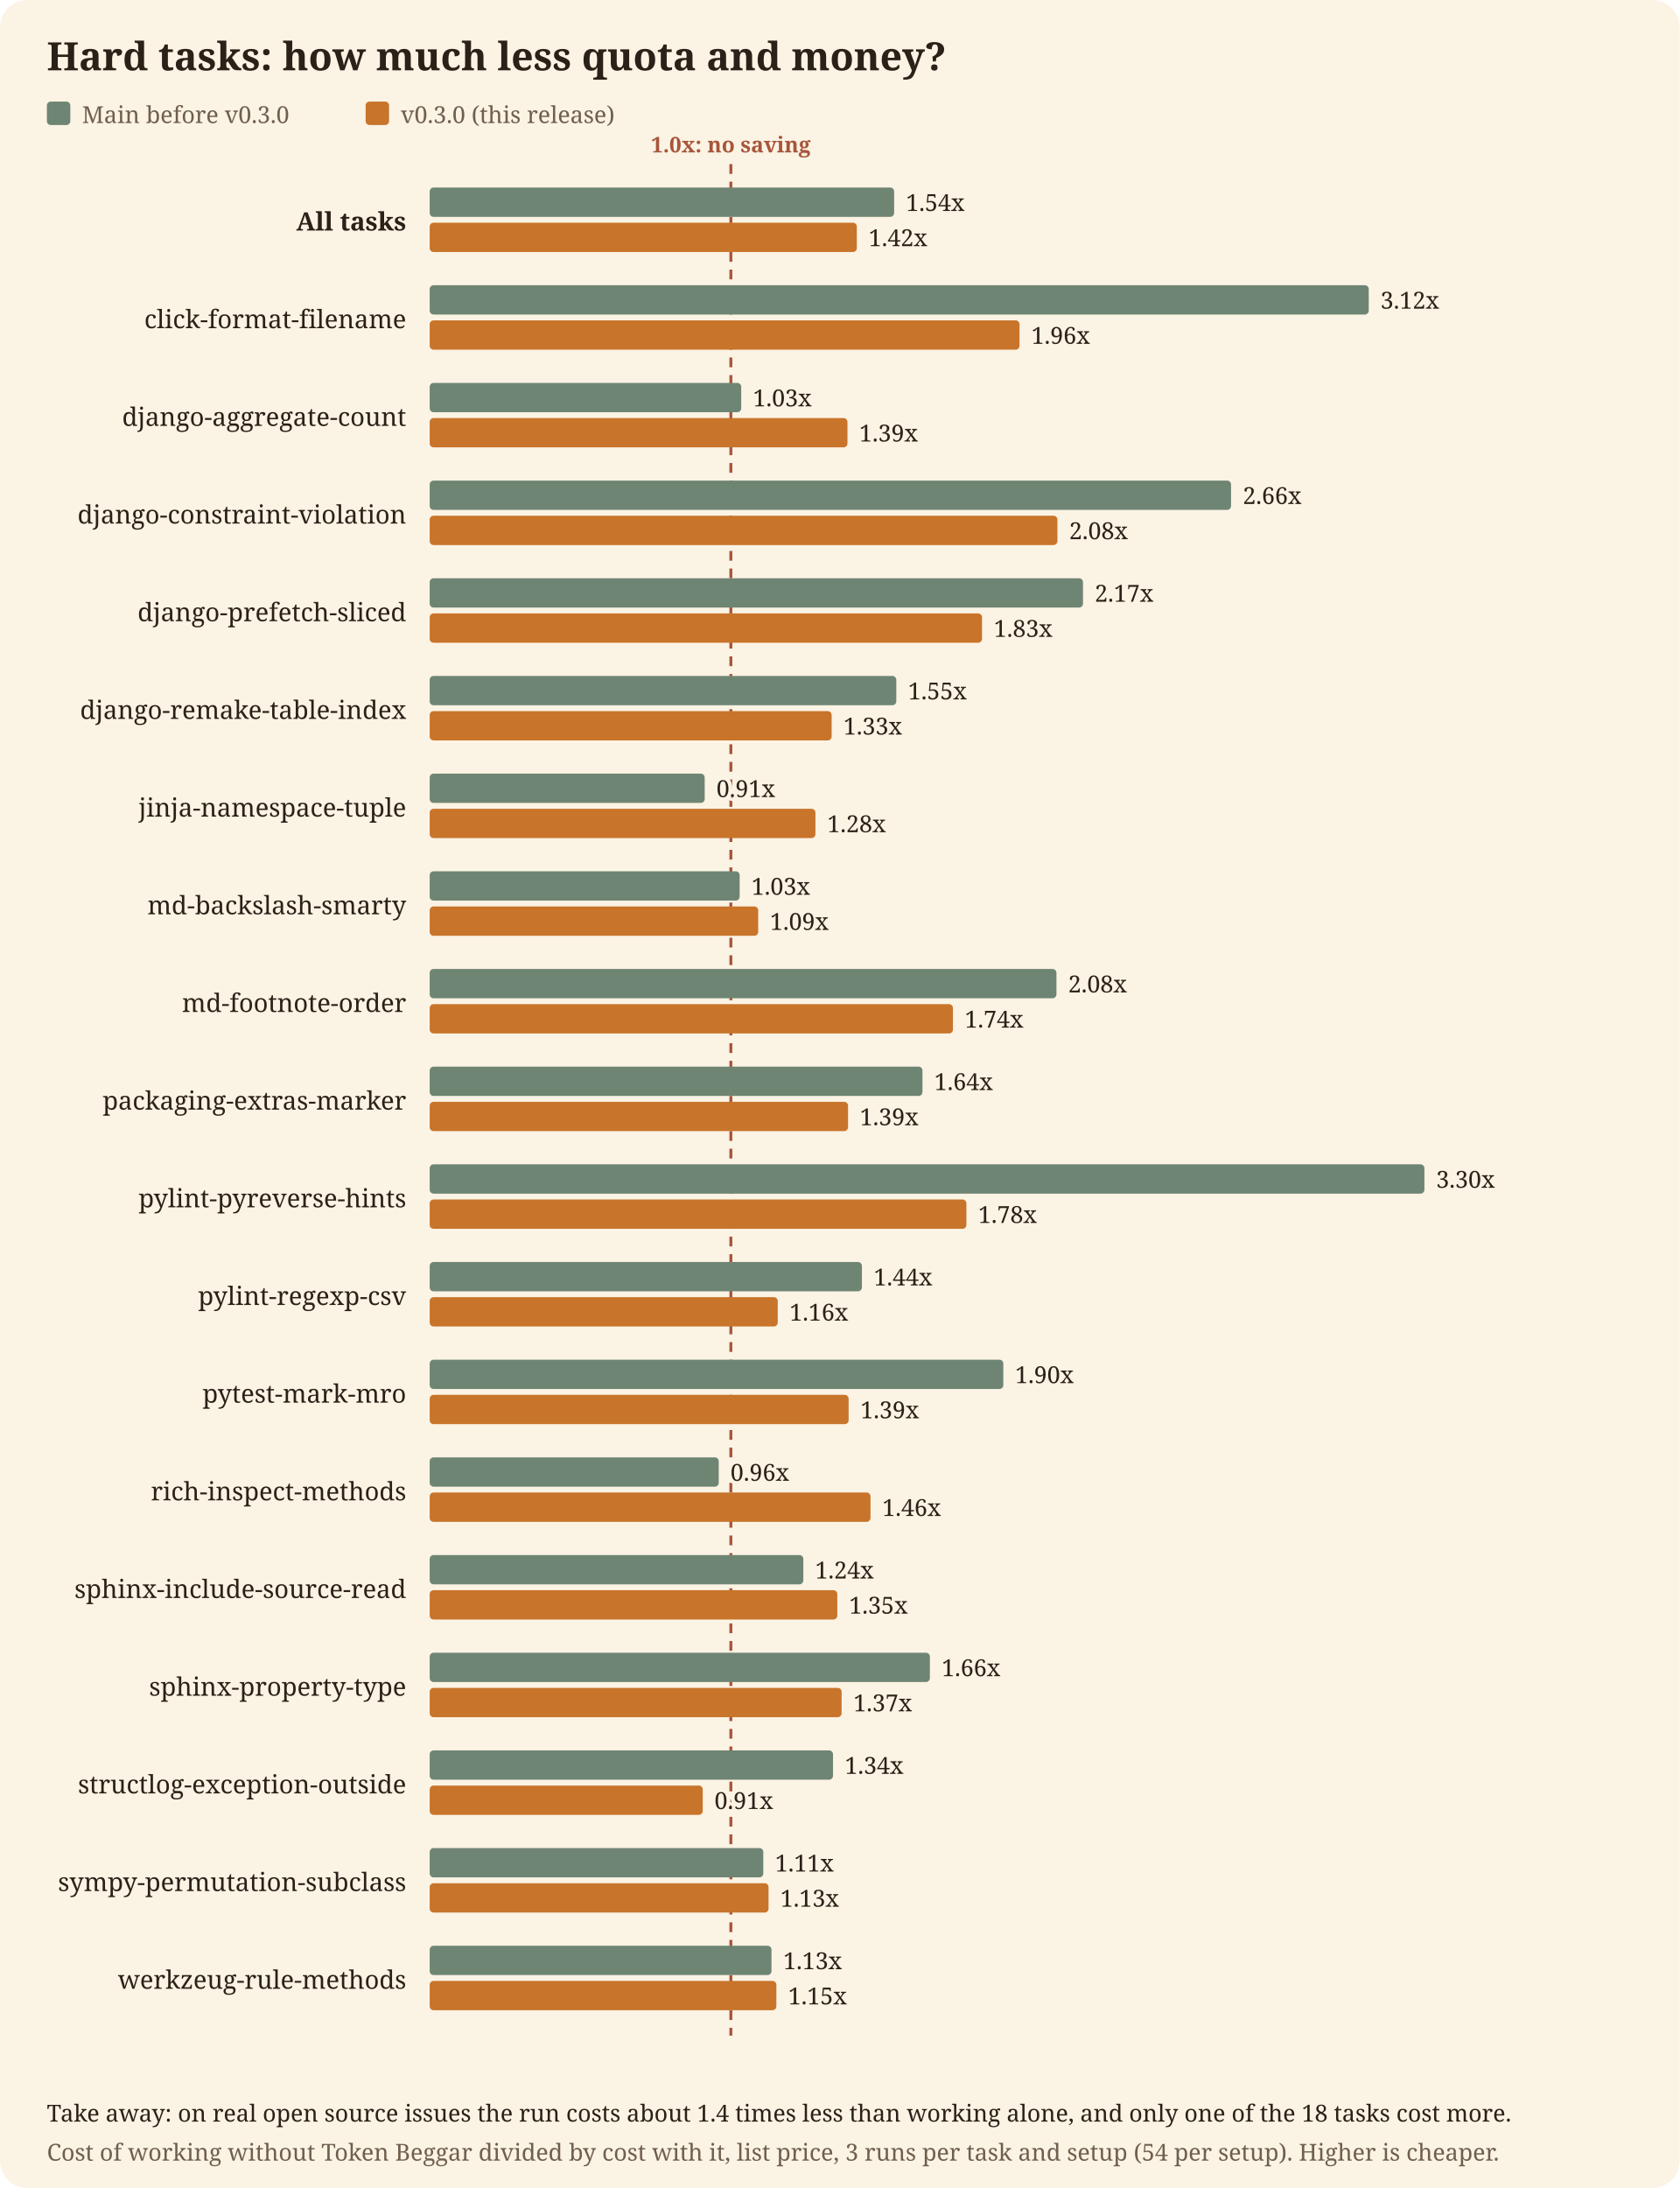
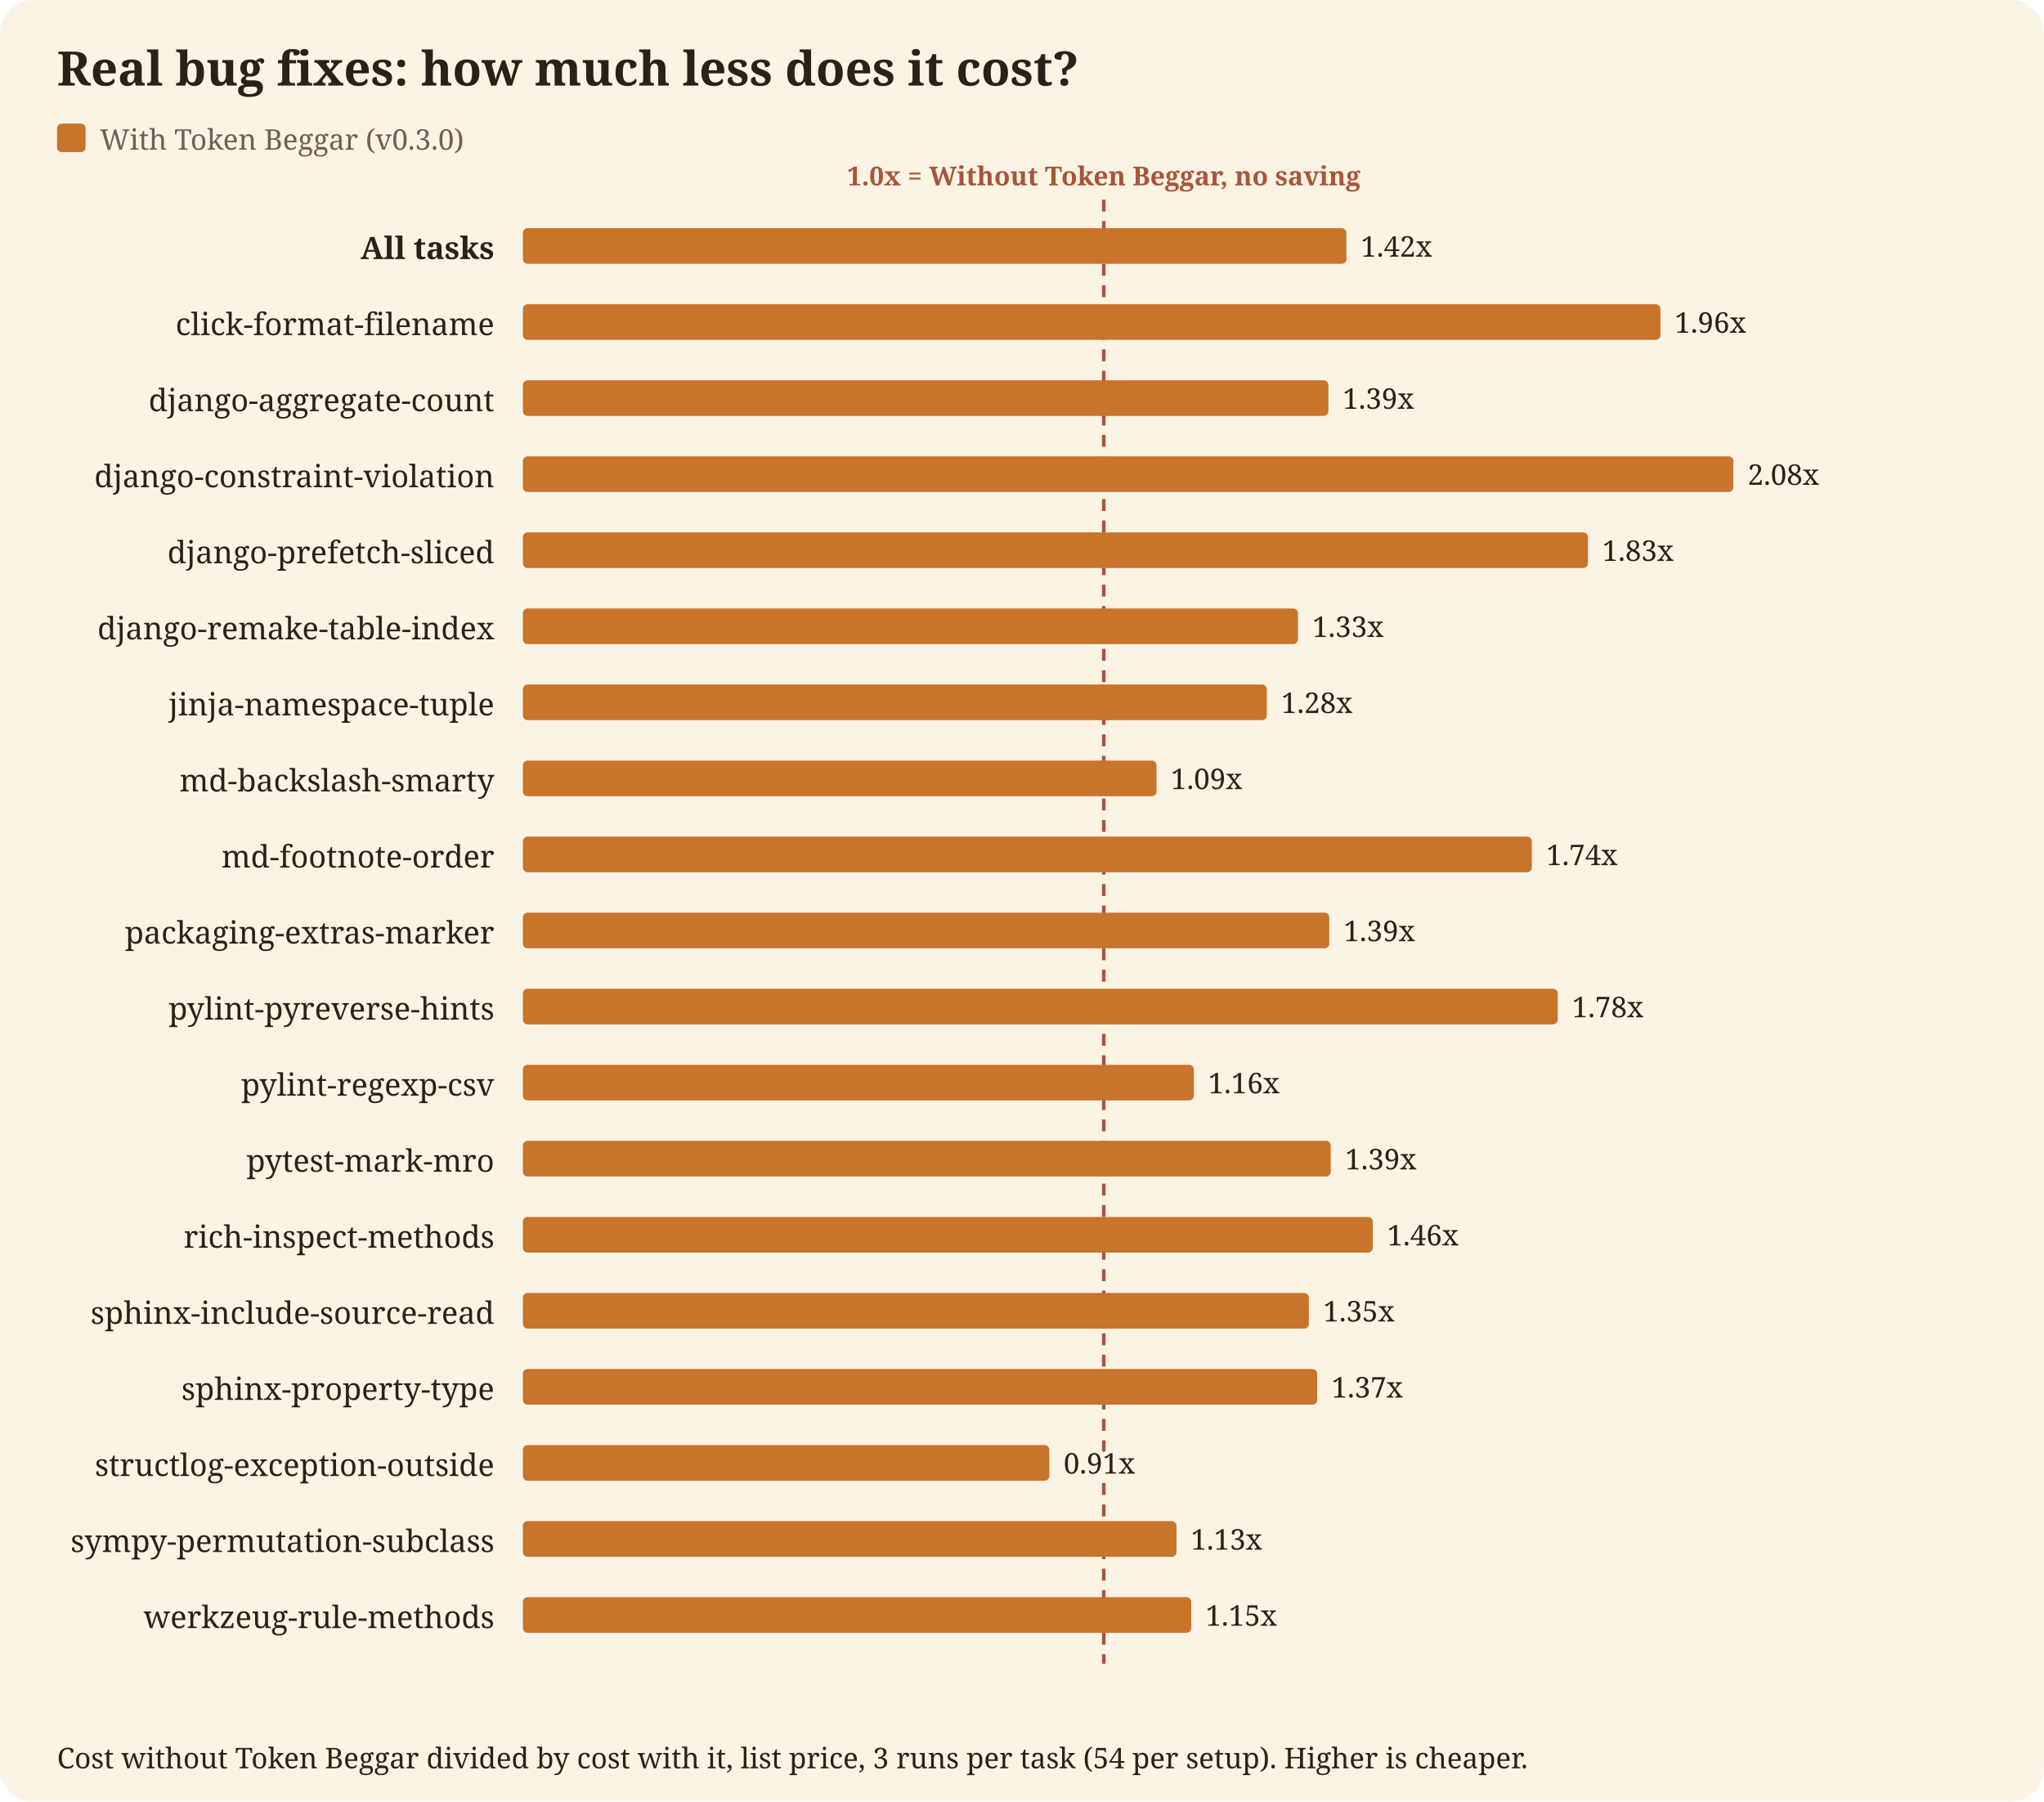
- <svg xmlns="http://www.w3.org/2000/svg" width="860" height="1120" viewBox="0 0 860 1120" font-family="Georgia, serif" role="img" aria-label="Hard tasks: how much less quota and money?">
-   <rect width="860" height="1120" rx="14" fill="#fbf3e4" />
-   <text x="24.0" y="36.0" font-size="20" fill="#2b2118" text-anchor="start" font-weight="bold">Hard tasks: how much less quota and money?</text>
-   <rect x="24" y="52" width="12" height="12" rx="2" fill="#6f8574" />
-   <text x="42.0" y="63.0" font-size="12" fill="#6f5f4d" text-anchor="start" font-weight="normal">Main before v0.3.0</text>
-   <rect x="187.2" y="52" width="12" height="12" rx="2" fill="#c8742b" />
-   <text x="205.2" y="63.0" font-size="12" fill="#6f5f4d" text-anchor="start" font-weight="normal">v0.3.0 (this release)</text>
-   <line x1="374.2" y1="84" x2="374.2" y2="1042" stroke="#a8553a" stroke-width="1.5" stroke-dasharray="5 4" />
-   <text x="374.2" y="78.0" font-size="11" fill="#a8553a" text-anchor="middle" font-weight="bold">1.0x: no saving</text>
-   <text x="208.0" y="118.0" font-size="13" fill="#2b2118" text-anchor="end" font-weight="bold">All tasks</text>
-   <rect x="220" y="96" width="237.8" height="15" rx="2" fill="#6f8574" />
-   <text x="463.8" y="108.0" font-size="12" fill="#2b2118" text-anchor="start" font-weight="normal" stroke="#fbf3e4" stroke-width="4" paint-order="stroke">1.54x</text>
-   <rect x="220" y="114" width="218.7" height="15" rx="2" fill="#c8742b" />
-   <text x="444.7" y="126.0" font-size="12" fill="#2b2118" text-anchor="start" font-weight="normal" stroke="#fbf3e4" stroke-width="4" paint-order="stroke">1.42x</text>
-   <text x="208.0" y="168.0" font-size="13" fill="#2b2118" text-anchor="end" font-weight="normal">click-format-filename</text>
-   <rect x="220" y="146" width="480.8" height="15" rx="2" fill="#6f8574" />
-   <text x="706.8" y="158.0" font-size="12" fill="#2b2118" text-anchor="start" font-weight="normal" stroke="#fbf3e4" stroke-width="4" paint-order="stroke">3.12x</text>
-   <rect x="220" y="164" width="302.0" height="15" rx="2" fill="#c8742b" />
-   <text x="528.0" y="176.0" font-size="12" fill="#2b2118" text-anchor="start" font-weight="normal" stroke="#fbf3e4" stroke-width="4" paint-order="stroke">1.96x</text>
-   <text x="208.0" y="218.0" font-size="13" fill="#2b2118" text-anchor="end" font-weight="normal">django-aggregate-count</text>
-   <rect x="220" y="196" width="159.5" height="15" rx="2" fill="#6f8574" />
-   <text x="385.5" y="208.0" font-size="12" fill="#2b2118" text-anchor="start" font-weight="normal" stroke="#fbf3e4" stroke-width="4" paint-order="stroke">1.03x</text>
-   <rect x="220" y="214" width="213.9" height="15" rx="2" fill="#c8742b" />
-   <text x="439.9" y="226.0" font-size="12" fill="#2b2118" text-anchor="start" font-weight="normal" stroke="#fbf3e4" stroke-width="4" paint-order="stroke">1.39x</text>
-   <text x="208.0" y="268.0" font-size="13" fill="#2b2118" text-anchor="end" font-weight="normal">django-constraint-violation</text>
-   <rect x="220" y="246" width="410.3" height="15" rx="2" fill="#6f8574" />
-   <text x="636.3" y="258.0" font-size="12" fill="#2b2118" text-anchor="start" font-weight="normal" stroke="#fbf3e4" stroke-width="4" paint-order="stroke">2.66x</text>
-   <rect x="220" y="264" width="321.4" height="15" rx="2" fill="#c8742b" />
-   <text x="547.4" y="276.0" font-size="12" fill="#2b2118" text-anchor="start" font-weight="normal" stroke="#fbf3e4" stroke-width="4" paint-order="stroke">2.08x</text>
-   <text x="208.0" y="318.0" font-size="13" fill="#2b2118" text-anchor="end" font-weight="normal">django-prefetch-sliced</text>
-   <rect x="220" y="296" width="334.5" height="15" rx="2" fill="#6f8574" />
-   <text x="560.5" y="308.0" font-size="12" fill="#2b2118" text-anchor="start" font-weight="normal" stroke="#fbf3e4" stroke-width="4" paint-order="stroke">2.17x</text>
-   <rect x="220" y="314" width="282.8" height="15" rx="2" fill="#c8742b" />
-   <text x="508.8" y="326.0" font-size="12" fill="#2b2118" text-anchor="start" font-weight="normal" stroke="#fbf3e4" stroke-width="4" paint-order="stroke">1.83x</text>
-   <text x="208.0" y="368.0" font-size="13" fill="#2b2118" text-anchor="end" font-weight="normal">django-remake-table-index</text>
-   <rect x="220" y="346" width="238.9" height="15" rx="2" fill="#6f8574" />
-   <text x="464.9" y="358.0" font-size="12" fill="#2b2118" text-anchor="start" font-weight="normal" stroke="#fbf3e4" stroke-width="4" paint-order="stroke">1.55x</text>
-   <rect x="220" y="364" width="205.8" height="15" rx="2" fill="#c8742b" />
-   <text x="431.8" y="376.0" font-size="12" fill="#2b2118" text-anchor="start" font-weight="normal" stroke="#fbf3e4" stroke-width="4" paint-order="stroke">1.33x</text>
-   <text x="208.0" y="418.0" font-size="13" fill="#2b2118" text-anchor="end" font-weight="normal">jinja-namespace-tuple</text>
-   <rect x="220" y="396" width="140.8" height="15" rx="2" fill="#6f8574" />
-   <text x="366.8" y="408.0" font-size="12" fill="#2b2118" text-anchor="start" font-weight="normal" stroke="#fbf3e4" stroke-width="4" paint-order="stroke">0.91x</text>
-   <rect x="220" y="414" width="197.5" height="15" rx="2" fill="#c8742b" />
-   <text x="423.5" y="426.0" font-size="12" fill="#2b2118" text-anchor="start" font-weight="normal" stroke="#fbf3e4" stroke-width="4" paint-order="stroke">1.28x</text>
-   <text x="208.0" y="468.0" font-size="13" fill="#2b2118" text-anchor="end" font-weight="normal">md-backslash-smarty</text>
-   <rect x="220" y="446" width="158.7" height="15" rx="2" fill="#6f8574" />
-   <text x="384.7" y="458.0" font-size="12" fill="#2b2118" text-anchor="start" font-weight="normal" stroke="#fbf3e4" stroke-width="4" paint-order="stroke">1.03x</text>
-   <rect x="220" y="464" width="168.2" height="15" rx="2" fill="#c8742b" />
-   <text x="394.2" y="476.0" font-size="12" fill="#2b2118" text-anchor="start" font-weight="normal" stroke="#fbf3e4" stroke-width="4" paint-order="stroke">1.09x</text>
-   <text x="208.0" y="518.0" font-size="13" fill="#2b2118" text-anchor="end" font-weight="normal">md-footnote-order</text>
-   <rect x="220" y="496" width="320.9" height="15" rx="2" fill="#6f8574" />
-   <text x="546.9" y="508.0" font-size="12" fill="#2b2118" text-anchor="start" font-weight="normal" stroke="#fbf3e4" stroke-width="4" paint-order="stroke">2.08x</text>
-   <rect x="220" y="514" width="267.9" height="15" rx="2" fill="#c8742b" />
-   <text x="493.9" y="526.0" font-size="12" fill="#2b2118" text-anchor="start" font-weight="normal" stroke="#fbf3e4" stroke-width="4" paint-order="stroke">1.74x</text>
-   <text x="208.0" y="568.0" font-size="13" fill="#2b2118" text-anchor="end" font-weight="normal">packaging-extras-marker</text>
-   <rect x="220" y="546" width="252.3" height="15" rx="2" fill="#6f8574" />
-   <text x="478.3" y="558.0" font-size="12" fill="#2b2118" text-anchor="start" font-weight="normal" stroke="#fbf3e4" stroke-width="4" paint-order="stroke">1.64x</text>
-   <rect x="220" y="564" width="214.2" height="15" rx="2" fill="#c8742b" />
-   <text x="440.2" y="576.0" font-size="12" fill="#2b2118" text-anchor="start" font-weight="normal" stroke="#fbf3e4" stroke-width="4" paint-order="stroke">1.39x</text>
-   <text x="208.0" y="618.0" font-size="13" fill="#2b2118" text-anchor="end" font-weight="normal">pylint-pyreverse-hints</text>
-   <rect x="220" y="596" width="509.3" height="15" rx="2" fill="#6f8574" />
-   <text x="735.3" y="608.0" font-size="12" fill="#2b2118" text-anchor="start" font-weight="normal" stroke="#fbf3e4" stroke-width="4" paint-order="stroke">3.30x</text>
-   <rect x="220" y="614" width="274.8" height="15" rx="2" fill="#c8742b" />
-   <text x="500.8" y="626.0" font-size="12" fill="#2b2118" text-anchor="start" font-weight="normal" stroke="#fbf3e4" stroke-width="4" paint-order="stroke">1.78x</text>
-   <text x="208.0" y="668.0" font-size="13" fill="#2b2118" text-anchor="end" font-weight="normal">pylint-regexp-csv</text>
-   <rect x="220" y="646" width="221.3" height="15" rx="2" fill="#6f8574" />
-   <text x="447.3" y="658.0" font-size="12" fill="#2b2118" text-anchor="start" font-weight="normal" stroke="#fbf3e4" stroke-width="4" paint-order="stroke">1.44x</text>
-   <rect x="220" y="664" width="178.2" height="15" rx="2" fill="#c8742b" />
-   <text x="404.2" y="676.0" font-size="12" fill="#2b2118" text-anchor="start" font-weight="normal" stroke="#fbf3e4" stroke-width="4" paint-order="stroke">1.16x</text>
-   <text x="208.0" y="718.0" font-size="13" fill="#2b2118" text-anchor="end" font-weight="normal">pytest-mark-mro</text>
-   <rect x="220" y="696" width="293.7" height="15" rx="2" fill="#6f8574" />
-   <text x="519.7" y="708.0" font-size="12" fill="#2b2118" text-anchor="start" font-weight="normal" stroke="#fbf3e4" stroke-width="4" paint-order="stroke">1.90x</text>
-   <rect x="220" y="714" width="214.5" height="15" rx="2" fill="#c8742b" />
-   <text x="440.5" y="726.0" font-size="12" fill="#2b2118" text-anchor="start" font-weight="normal" stroke="#fbf3e4" stroke-width="4" paint-order="stroke">1.39x</text>
-   <text x="208.0" y="768.0" font-size="13" fill="#2b2118" text-anchor="end" font-weight="normal">rich-inspect-methods</text>
-   <rect x="220" y="746" width="148.0" height="15" rx="2" fill="#6f8574" />
-   <text x="374.0" y="758.0" font-size="12" fill="#2b2118" text-anchor="start" font-weight="normal" stroke="#fbf3e4" stroke-width="4" paint-order="stroke">0.96x</text>
-   <rect x="220" y="764" width="225.7" height="15" rx="2" fill="#c8742b" />
-   <text x="451.7" y="776.0" font-size="12" fill="#2b2118" text-anchor="start" font-weight="normal" stroke="#fbf3e4" stroke-width="4" paint-order="stroke">1.46x</text>
-   <text x="208.0" y="818.0" font-size="13" fill="#2b2118" text-anchor="end" font-weight="normal">sphinx-include-source-read</text>
-   <rect x="220" y="796" width="191.3" height="15" rx="2" fill="#6f8574" />
-   <text x="417.3" y="808.0" font-size="12" fill="#2b2118" text-anchor="start" font-weight="normal" stroke="#fbf3e4" stroke-width="4" paint-order="stroke">1.24x</text>
-   <rect x="220" y="814" width="208.7" height="15" rx="2" fill="#c8742b" />
-   <text x="434.7" y="826.0" font-size="12" fill="#2b2118" text-anchor="start" font-weight="normal" stroke="#fbf3e4" stroke-width="4" paint-order="stroke">1.35x</text>
-   <text x="208.0" y="868.0" font-size="13" fill="#2b2118" text-anchor="end" font-weight="normal">sphinx-property-type</text>
-   <rect x="220" y="846" width="256.1" height="15" rx="2" fill="#6f8574" />
-   <text x="482.1" y="858.0" font-size="12" fill="#2b2118" text-anchor="start" font-weight="normal" stroke="#fbf3e4" stroke-width="4" paint-order="stroke">1.66x</text>
-   <rect x="220" y="864" width="210.9" height="15" rx="2" fill="#c8742b" />
-   <text x="436.9" y="876.0" font-size="12" fill="#2b2118" text-anchor="start" font-weight="normal" stroke="#fbf3e4" stroke-width="4" paint-order="stroke">1.37x</text>
-   <text x="208.0" y="918.0" font-size="13" fill="#2b2118" text-anchor="end" font-weight="normal">structlog-exception-outside</text>
-   <rect x="220" y="896" width="206.5" height="15" rx="2" fill="#6f8574" />
-   <text x="432.5" y="908.0" font-size="12" fill="#2b2118" text-anchor="start" font-weight="normal" stroke="#fbf3e4" stroke-width="4" paint-order="stroke">1.34x</text>
-   <rect x="220" y="914" width="139.8" height="15" rx="2" fill="#c8742b" />
-   <text x="365.8" y="926.0" font-size="12" fill="#2b2118" text-anchor="start" font-weight="normal" stroke="#fbf3e4" stroke-width="4" paint-order="stroke">0.91x</text>
-   <text x="208.0" y="968.0" font-size="13" fill="#2b2118" text-anchor="end" font-weight="normal">sympy-permutation-subclass</text>
-   <rect x="220" y="946" width="170.8" height="15" rx="2" fill="#6f8574" />
-   <text x="396.8" y="958.0" font-size="12" fill="#2b2118" text-anchor="start" font-weight="normal" stroke="#fbf3e4" stroke-width="4" paint-order="stroke">1.11x</text>
-   <rect x="220" y="964" width="173.5" height="15" rx="2" fill="#c8742b" />
-   <text x="399.5" y="976.0" font-size="12" fill="#2b2118" text-anchor="start" font-weight="normal" stroke="#fbf3e4" stroke-width="4" paint-order="stroke">1.13x</text>
-   <text x="208.0" y="1018.0" font-size="13" fill="#2b2118" text-anchor="end" font-weight="normal">werkzeug-rule-methods</text>
-   <rect x="220" y="996" width="175.0" height="15" rx="2" fill="#6f8574" />
-   <text x="401.0" y="1008.0" font-size="12" fill="#2b2118" text-anchor="start" font-weight="normal" stroke="#fbf3e4" stroke-width="4" paint-order="stroke">1.13x</text>
-   <rect x="220" y="1014" width="177.5" height="15" rx="2" fill="#c8742b" />
-   <text x="403.5" y="1026.0" font-size="12" fill="#2b2118" text-anchor="start" font-weight="normal" stroke="#fbf3e4" stroke-width="4" paint-order="stroke">1.15x</text>
-   <text x="24.0" y="1086.0" font-size="12" fill="#2b2118" text-anchor="start" font-weight="normal">Take away: on real open source issues the run costs about 1.4 times less than working alone, and only one of the 18 tasks cost more.</text>
-   <text x="24.0" y="1106.0" font-size="12" fill="#6f5f4d" text-anchor="start" font-weight="normal">Cost of working without Token Beggar divided by cost with it, list price, 3 runs per task and setup (54 per setup). Higher is cheaper.</text>
+ <svg xmlns="http://www.w3.org/2000/svg" width="860" height="758" viewBox="0 0 860 758" font-family="Georgia, serif" role="img" aria-label="Real bug fixes: how much less does it cost?">
+   <rect width="860" height="758" rx="14" fill="#fbf3e4" />
+   <text x="24.0" y="36.0" font-size="20" fill="#2b2118" text-anchor="start" font-weight="bold">Real bug fixes: how much less does it cost?</text>
+   <rect x="24" y="52" width="12" height="12" rx="2" fill="#c8742b" />
+   <text x="42.0" y="63.0" font-size="12" fill="#6f5f4d" text-anchor="start" font-weight="normal">With Token Beggar (v0.3.0)</text>
+   <line x1="464.4" y1="84" x2="464.4" y2="700" stroke="#a8553a" stroke-width="1.5" stroke-dasharray="5 4" />
+   <text x="464.4" y="78.0" font-size="11" fill="#a8553a" text-anchor="middle" font-weight="bold">1.0x = Without Token Beggar, no saving</text>
+   <text x="208.0" y="109.0" font-size="13" fill="#2b2118" text-anchor="end" font-weight="bold">All tasks</text>
+   <rect x="220" y="96" width="346.5" height="15" rx="2" fill="#c8742b" />
+   <text x="572.5" y="108.0" font-size="12" fill="#2b2118" text-anchor="start" font-weight="normal" stroke="#fbf3e4" stroke-width="4" paint-order="stroke">1.42x</text>
+   <text x="208.0" y="141.0" font-size="13" fill="#2b2118" text-anchor="end" font-weight="normal">click-format-filename</text>
+   <rect x="220" y="128" width="478.6" height="15" rx="2" fill="#c8742b" />
+   <text x="704.6" y="140.0" font-size="12" fill="#2b2118" text-anchor="start" font-weight="normal" stroke="#fbf3e4" stroke-width="4" paint-order="stroke">1.96x</text>
+   <text x="208.0" y="173.0" font-size="13" fill="#2b2118" text-anchor="end" font-weight="normal">django-aggregate-count</text>
+   <rect x="220" y="160" width="338.9" height="15" rx="2" fill="#c8742b" />
+   <text x="564.9" y="172.0" font-size="12" fill="#2b2118" text-anchor="start" font-weight="normal" stroke="#fbf3e4" stroke-width="4" paint-order="stroke">1.39x</text>
+   <text x="208.0" y="205.0" font-size="13" fill="#2b2118" text-anchor="end" font-weight="normal">django-constraint-violation</text>
+   <rect x="220" y="192" width="509.3" height="15" rx="2" fill="#c8742b" />
+   <text x="735.3" y="204.0" font-size="12" fill="#2b2118" text-anchor="start" font-weight="normal" stroke="#fbf3e4" stroke-width="4" paint-order="stroke">2.08x</text>
+   <text x="208.0" y="237.0" font-size="13" fill="#2b2118" text-anchor="end" font-weight="normal">django-prefetch-sliced</text>
+   <rect x="220" y="224" width="448.1" height="15" rx="2" fill="#c8742b" />
+   <text x="674.1" y="236.0" font-size="12" fill="#2b2118" text-anchor="start" font-weight="normal" stroke="#fbf3e4" stroke-width="4" paint-order="stroke">1.83x</text>
+   <text x="208.0" y="269.0" font-size="13" fill="#2b2118" text-anchor="end" font-weight="normal">django-remake-table-index</text>
+   <rect x="220" y="256" width="326.1" height="15" rx="2" fill="#c8742b" />
+   <text x="552.1" y="268.0" font-size="12" fill="#2b2118" text-anchor="start" font-weight="normal" stroke="#fbf3e4" stroke-width="4" paint-order="stroke">1.33x</text>
+   <text x="208.0" y="301.0" font-size="13" fill="#2b2118" text-anchor="end" font-weight="normal">jinja-namespace-tuple</text>
+   <rect x="220" y="288" width="313.0" height="15" rx="2" fill="#c8742b" />
+   <text x="539.0" y="300.0" font-size="12" fill="#2b2118" text-anchor="start" font-weight="normal" stroke="#fbf3e4" stroke-width="4" paint-order="stroke">1.28x</text>
+   <text x="208.0" y="333.0" font-size="13" fill="#2b2118" text-anchor="end" font-weight="normal">md-backslash-smarty</text>
+   <rect x="220" y="320" width="266.6" height="15" rx="2" fill="#c8742b" />
+   <text x="492.6" y="332.0" font-size="12" fill="#2b2118" text-anchor="start" font-weight="normal" stroke="#fbf3e4" stroke-width="4" paint-order="stroke">1.09x</text>
+   <text x="208.0" y="365.0" font-size="13" fill="#2b2118" text-anchor="end" font-weight="normal">md-footnote-order</text>
+   <rect x="220" y="352" width="424.5" height="15" rx="2" fill="#c8742b" />
+   <text x="650.5" y="364.0" font-size="12" fill="#2b2118" text-anchor="start" font-weight="normal" stroke="#fbf3e4" stroke-width="4" paint-order="stroke">1.74x</text>
+   <text x="208.0" y="397.0" font-size="13" fill="#2b2118" text-anchor="end" font-weight="normal">packaging-extras-marker</text>
+   <rect x="220" y="384" width="339.3" height="15" rx="2" fill="#c8742b" />
+   <text x="565.3" y="396.0" font-size="12" fill="#2b2118" text-anchor="start" font-weight="normal" stroke="#fbf3e4" stroke-width="4" paint-order="stroke">1.39x</text>
+   <text x="208.0" y="429.0" font-size="13" fill="#2b2118" text-anchor="end" font-weight="normal">pylint-pyreverse-hints</text>
+   <rect x="220" y="416" width="435.4" height="15" rx="2" fill="#c8742b" />
+   <text x="661.4" y="428.0" font-size="12" fill="#2b2118" text-anchor="start" font-weight="normal" stroke="#fbf3e4" stroke-width="4" paint-order="stroke">1.78x</text>
+   <text x="208.0" y="461.0" font-size="13" fill="#2b2118" text-anchor="end" font-weight="normal">pylint-regexp-csv</text>
+   <rect x="220" y="448" width="282.3" height="15" rx="2" fill="#c8742b" />
+   <text x="508.3" y="460.0" font-size="12" fill="#2b2118" text-anchor="start" font-weight="normal" stroke="#fbf3e4" stroke-width="4" paint-order="stroke">1.16x</text>
+   <text x="208.0" y="493.0" font-size="13" fill="#2b2118" text-anchor="end" font-weight="normal">pytest-mark-mro</text>
+   <rect x="220" y="480" width="339.9" height="15" rx="2" fill="#c8742b" />
+   <text x="565.9" y="492.0" font-size="12" fill="#2b2118" text-anchor="start" font-weight="normal" stroke="#fbf3e4" stroke-width="4" paint-order="stroke">1.39x</text>
+   <text x="208.0" y="525.0" font-size="13" fill="#2b2118" text-anchor="end" font-weight="normal">rich-inspect-methods</text>
+   <rect x="220" y="512" width="357.6" height="15" rx="2" fill="#c8742b" />
+   <text x="583.6" y="524.0" font-size="12" fill="#2b2118" text-anchor="start" font-weight="normal" stroke="#fbf3e4" stroke-width="4" paint-order="stroke">1.46x</text>
+   <text x="208.0" y="557.0" font-size="13" fill="#2b2118" text-anchor="end" font-weight="normal">sphinx-include-source-read</text>
+   <rect x="220" y="544" width="330.7" height="15" rx="2" fill="#c8742b" />
+   <text x="556.7" y="556.0" font-size="12" fill="#2b2118" text-anchor="start" font-weight="normal" stroke="#fbf3e4" stroke-width="4" paint-order="stroke">1.35x</text>
+   <text x="208.0" y="589.0" font-size="13" fill="#2b2118" text-anchor="end" font-weight="normal">sphinx-property-type</text>
+   <rect x="220" y="576" width="334.2" height="15" rx="2" fill="#c8742b" />
+   <text x="560.2" y="588.0" font-size="12" fill="#2b2118" text-anchor="start" font-weight="normal" stroke="#fbf3e4" stroke-width="4" paint-order="stroke">1.37x</text>
+   <text x="208.0" y="621.0" font-size="13" fill="#2b2118" text-anchor="end" font-weight="normal">structlog-exception-outside</text>
+   <rect x="220" y="608" width="221.5" height="15" rx="2" fill="#c8742b" />
+   <text x="447.5" y="620.0" font-size="12" fill="#2b2118" text-anchor="start" font-weight="normal" stroke="#fbf3e4" stroke-width="4" paint-order="stroke">0.91x</text>
+   <text x="208.0" y="653.0" font-size="13" fill="#2b2118" text-anchor="end" font-weight="normal">sympy-permutation-subclass</text>
+   <rect x="220" y="640" width="275.0" height="15" rx="2" fill="#c8742b" />
+   <text x="501.0" y="652.0" font-size="12" fill="#2b2118" text-anchor="start" font-weight="normal" stroke="#fbf3e4" stroke-width="4" paint-order="stroke">1.13x</text>
+   <text x="208.0" y="685.0" font-size="13" fill="#2b2118" text-anchor="end" font-weight="normal">werkzeug-rule-methods</text>
+   <rect x="220" y="672" width="281.2" height="15" rx="2" fill="#c8742b" />
+   <text x="507.2" y="684.0" font-size="12" fill="#2b2118" text-anchor="start" font-weight="normal" stroke="#fbf3e4" stroke-width="4" paint-order="stroke">1.15x</text>
+   <text x="24.0" y="744.0" font-size="12" fill="#2b2118" text-anchor="start" font-weight="normal">Cost without Token Beggar divided by cost with it, list price, 3 runs per task (54 per setup). Higher is cheaper.</text>
</svg>
